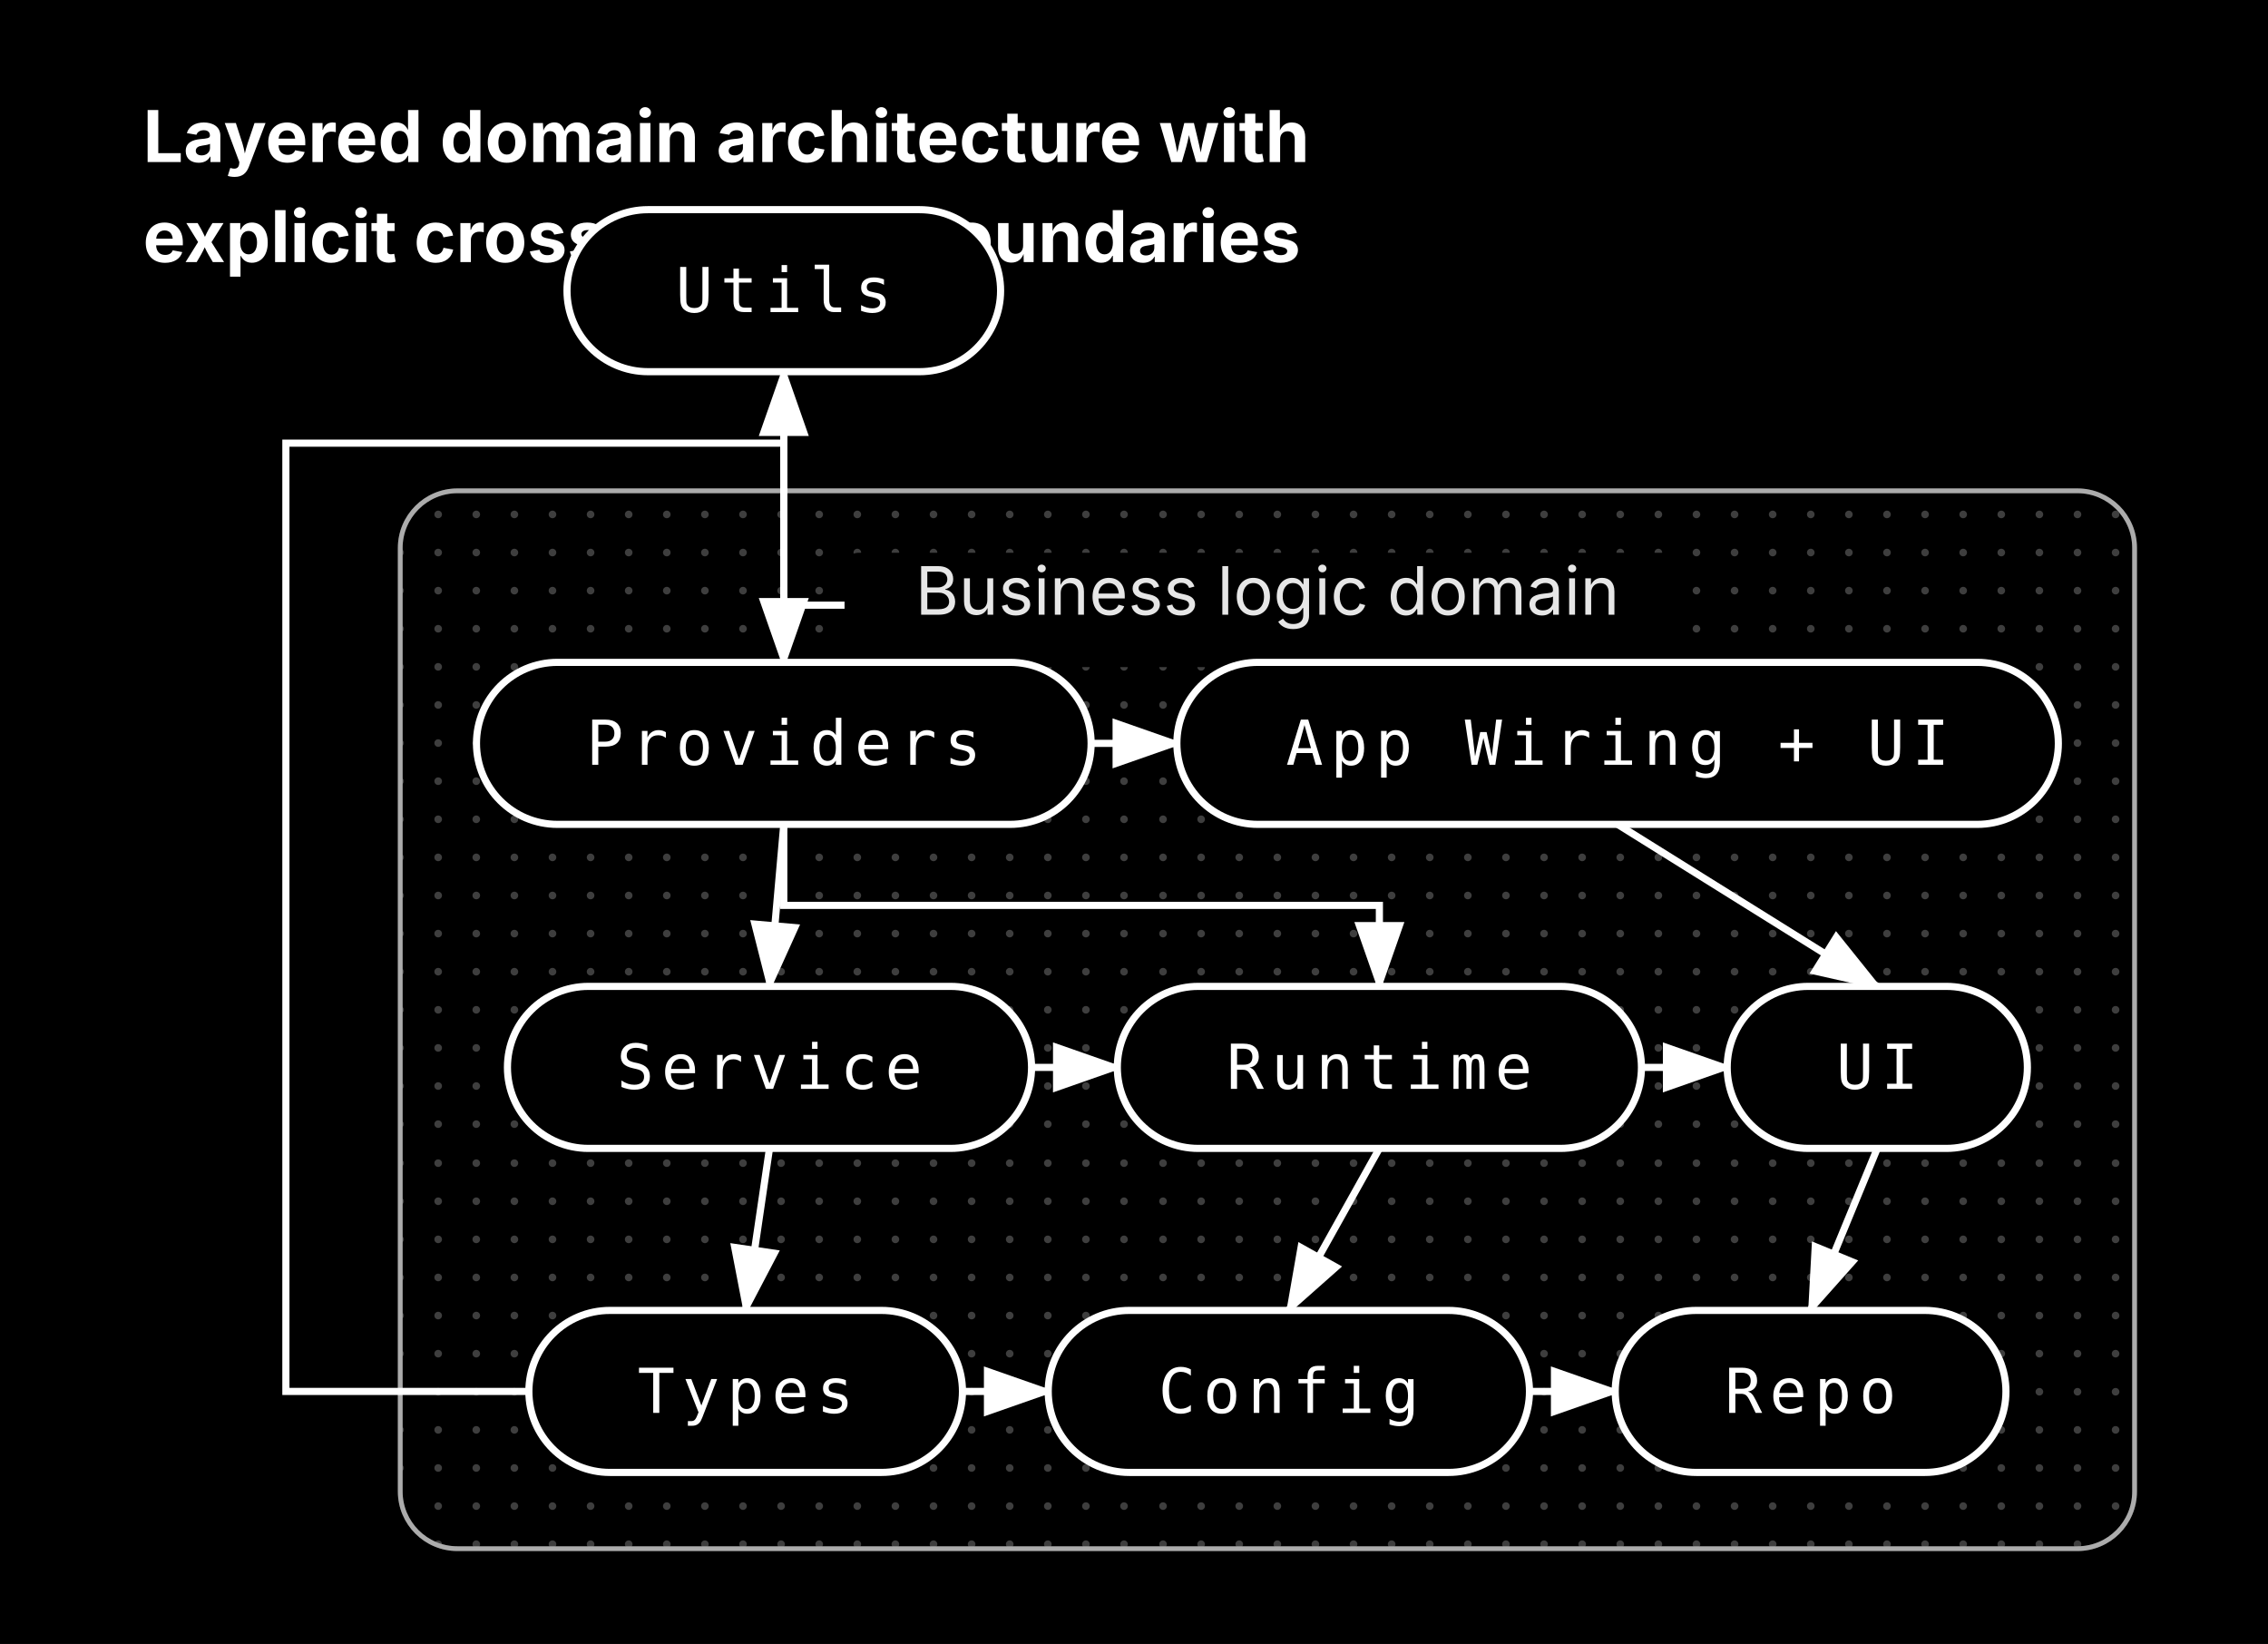
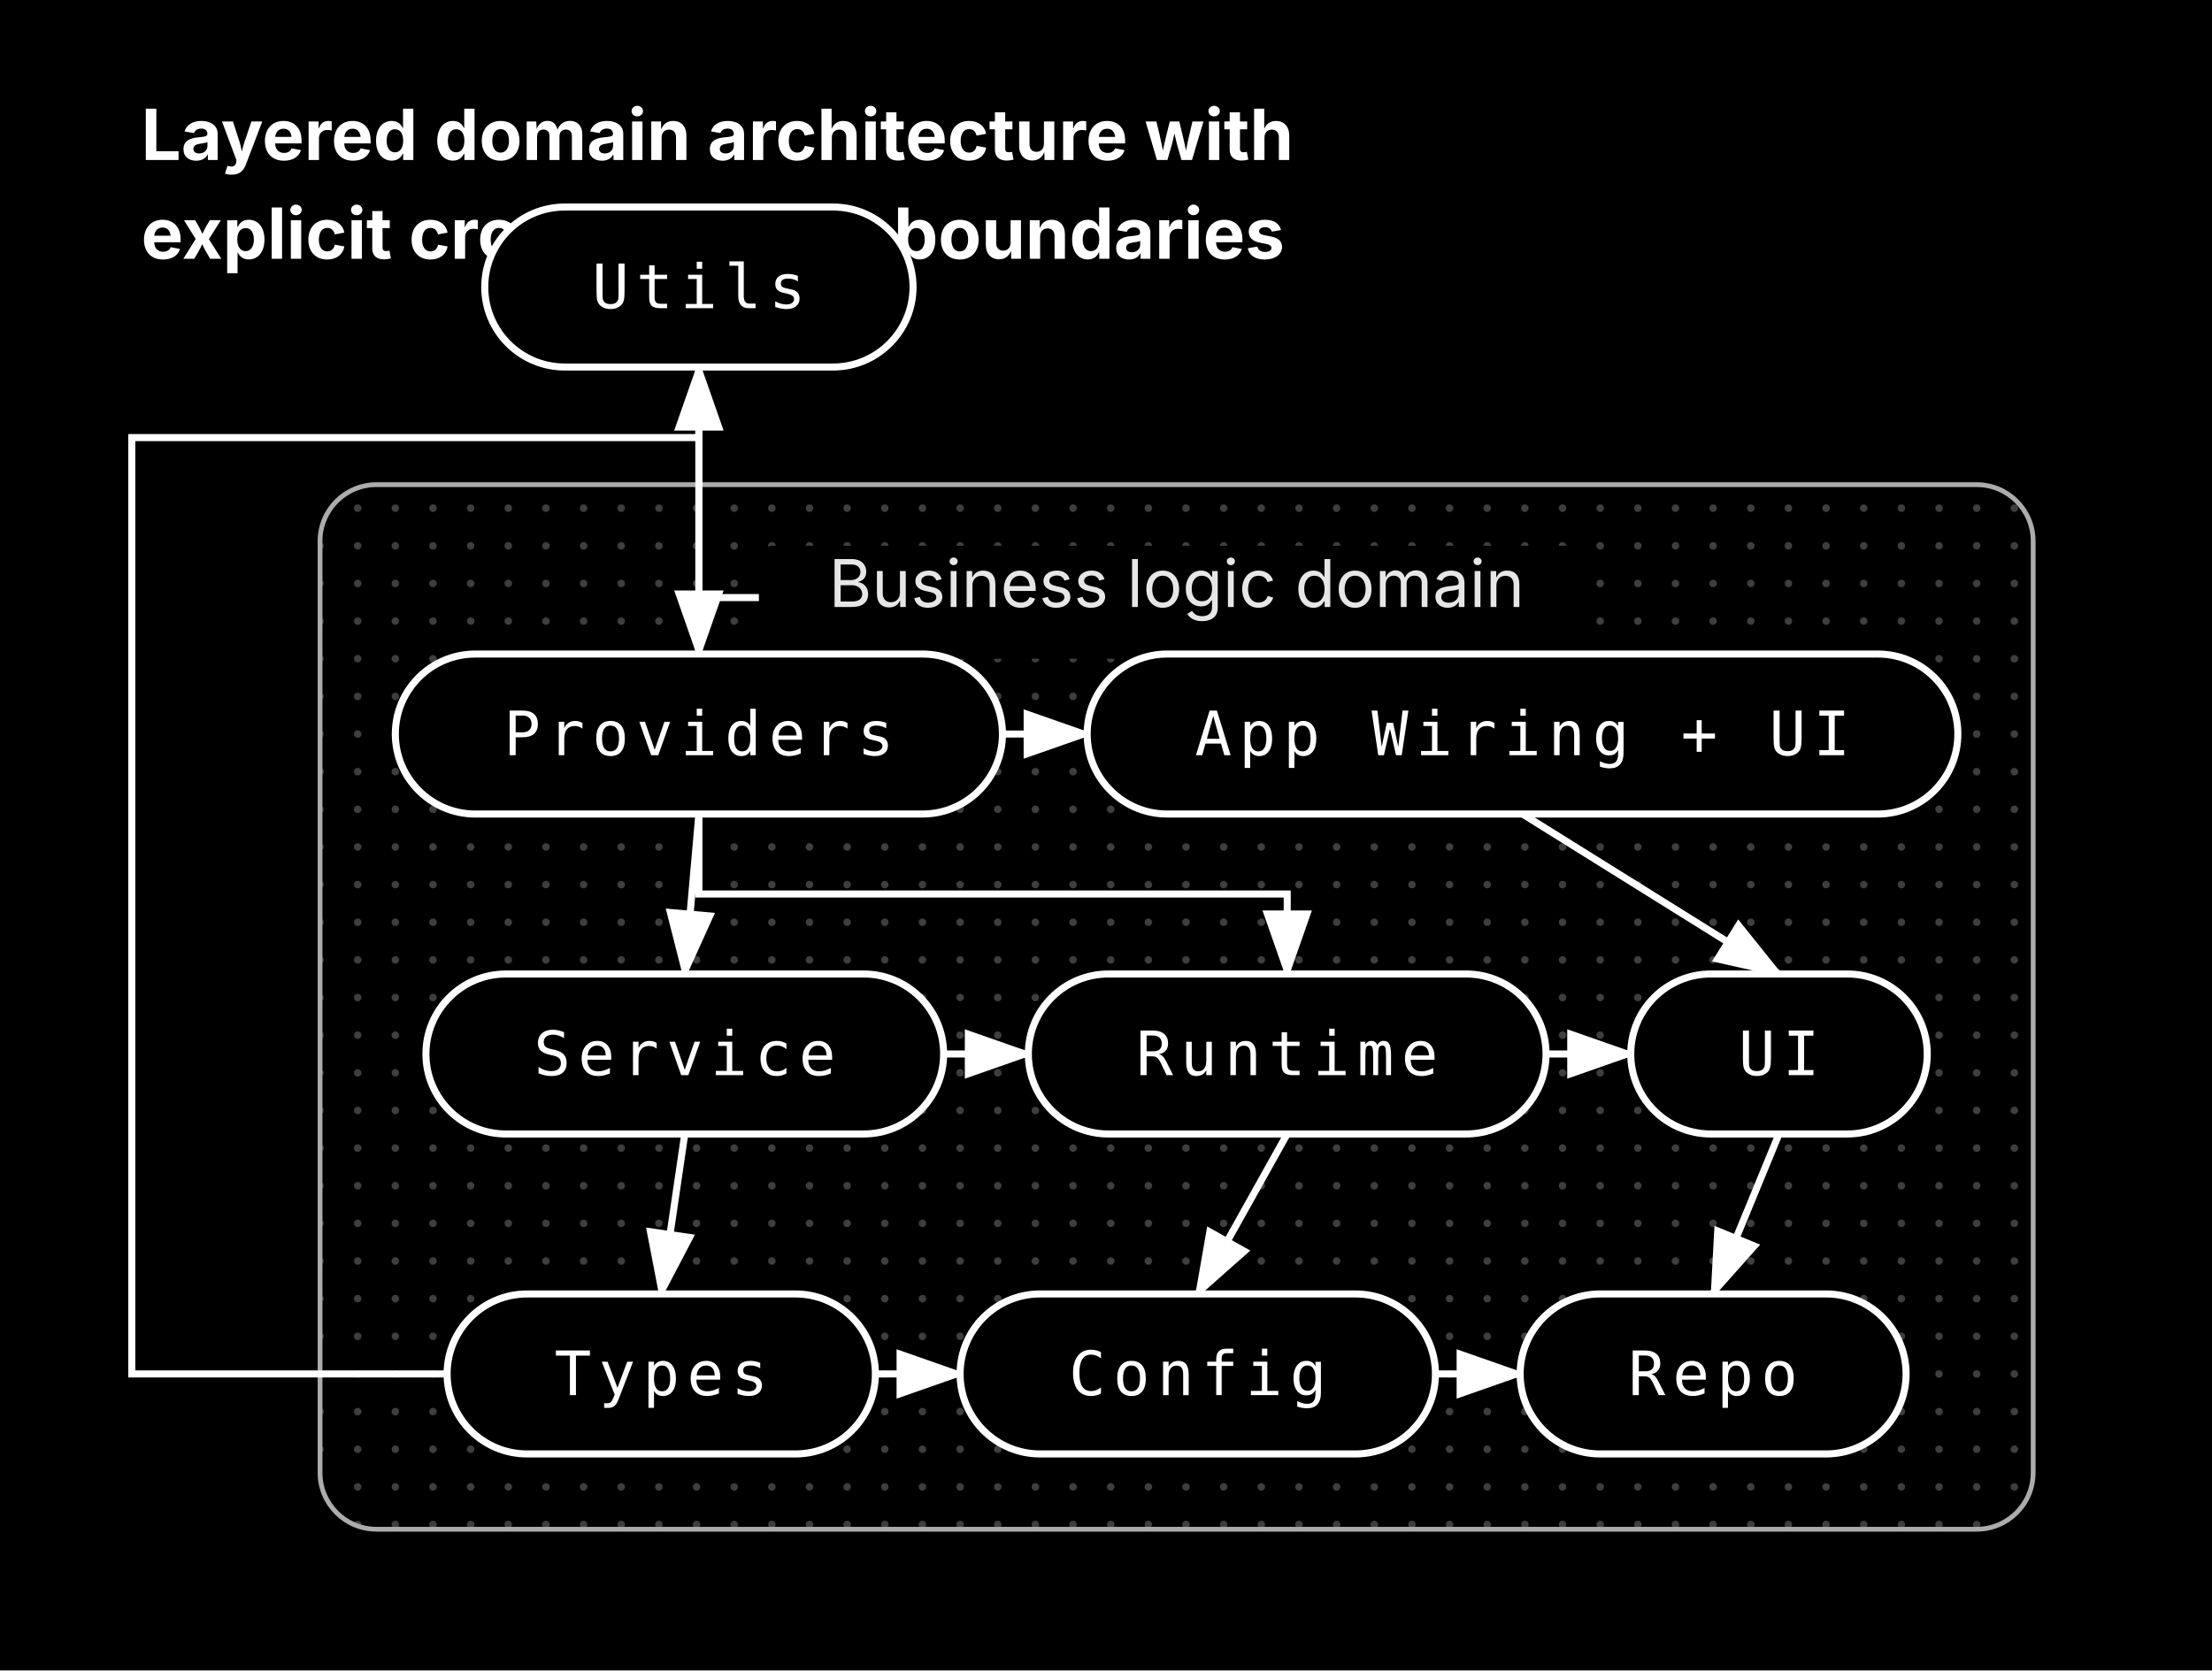
- <svg xmlns="http://www.w3.org/2000/svg" viewBox="0 0 476 345" width="476" height="345">
+ <svg xmlns="http://www.w3.org/2000/svg" viewBox="0 0 470 355" width="470" height="355">
  <defs>
    <pattern id="dotgrid" width="8" height="8" patternUnits="userSpaceOnUse">
      <rect width="8" height="8" fill="#000000" />
      <circle cx="4" cy="4" r="0.8" fill="#ffffff" opacity="0.7" />
    </pattern>
    <pattern id="crosshatch" width="8" height="8" patternUnits="userSpaceOnUse">
      <rect width="8" height="8" fill="#000000" />
      <path d="M0 8L8 0M-1 1L1 -1M7 9L9 7" stroke="#ffffff" stroke-width="0.8" opacity="0.2" />
    </pattern>
    <pattern id="hero" width="6" height="6" patternUnits="userSpaceOnUse">
      <rect width="6" height="6" fill="#222222" />
      <circle cx="3" cy="3" r="0.6" fill="#444444" opacity="0.5" />
    </pattern>
    <marker id="arrowhead" markerWidth="10" markerHeight="7" refX="9" refY="3.5" orient="auto" markerUnits="strokeWidth">
      <polygon points="0 0, 10 3.5, 0 7" fill="#ffffff" />
    </marker>
    <marker id="arrowhead-reverse" markerWidth="10" markerHeight="7" refX="1" refY="3.5" orient="auto" markerUnits="strokeWidth">
      <polygon points="10 0, 0 3.5, 10 7" fill="#ffffff" />
    </marker>
  </defs>
  <rect width="100%" height="100%" fill="#000000" />
  <g class="diagram">
    <text x="30" y="34" font-family="'Inter', 'Helvetica Neue', Arial, sans-serif" font-size="15" fill="#ffffff" font-weight="700">Layered domain architecture with</text>
    <text x="30" y="55" font-family="'Inter', 'Helvetica Neue', Arial, sans-serif" font-size="15" fill="#ffffff" font-weight="700">explicit cross-cutting boundaries</text>
-     <rect x="84" y="103" width="364" height="222" rx="12" fill="url(#dotgrid)" stroke="#ffffff" stroke-width="1" opacity="0.35" />
-     <rect x="84" y="103" width="364" height="222" rx="12" fill="none" stroke="#ffffff" stroke-width="1" opacity="0.5" />
-     <line x1="164.5" y1="78" x2="164.5" y2="139" stroke="#ffffff" stroke-width="1.5" marker-end="url(#arrowhead)" />
-     <polyline points="164.5,78 164.5,127 339.5,127 339.5,139" fill="none" stroke="#ffffff" stroke-width="1.5" marker-end="url(#arrowhead)" />
-     <line x1="229" y1="156" x2="247" y2="156" stroke="#ffffff" stroke-width="1.5" marker-end="url(#arrowhead)" />
-     <line x1="164.5" y1="173" x2="161.5" y2="207" stroke="#ffffff" stroke-width="1.5" marker-end="url(#arrowhead)" />
-     <polyline points="164.5,173 164.5,190 289.5,190 289.5,207" fill="none" stroke="#ffffff" stroke-width="1.5" marker-end="url(#arrowhead)" />
-     <line x1="339.5" y1="173" x2="394" y2="207" stroke="#ffffff" stroke-width="1.5" marker-end="url(#arrowhead)" />
-     <line x1="216.5" y1="224" x2="234.5" y2="224" stroke="#ffffff" stroke-width="1.5" marker-end="url(#arrowhead)" />
-     <line x1="344.5" y1="224" x2="362.5" y2="224" stroke="#ffffff" stroke-width="1.5" marker-end="url(#arrowhead)" />
-     <line x1="161.5" y1="241" x2="156.5" y2="275" stroke="#ffffff" stroke-width="1.5" marker-end="url(#arrowhead)" />
-     <line x1="289.5" y1="241" x2="270.5" y2="275" stroke="#ffffff" stroke-width="1.5" marker-end="url(#arrowhead)" />
-     <line x1="394" y1="241" x2="380" y2="275" stroke="#ffffff" stroke-width="1.5" marker-end="url(#arrowhead)" />
-     <line x1="202" y1="292" x2="220" y2="292" stroke="#ffffff" stroke-width="1.5" marker-end="url(#arrowhead)" />
-     <line x1="321" y1="292" x2="339" y2="292" stroke="#ffffff" stroke-width="1.5" marker-end="url(#arrowhead)" />
-     <polyline points="111,292 60,292 60,93 164.5,93 164.5,78" fill="none" stroke="#ffffff" stroke-width="1.5" marker-end="url(#arrowhead)" />
-     <rect x="177.25" y="116" width="177.5" height="24" fill="#000000" rx="3" />
-     <text x="266" y="129" font-family="'Inter', 'Helvetica Neue', Arial, sans-serif" font-size="14" fill="#ffffff" opacity="0.9" text-anchor="middle">Business logic domain</text>
-     <rect x="119" y="44" width="91" height="34" rx="17" fill="#000000" stroke="#ffffff" stroke-width="1.5" />
-     <text x="164.5" y="61" font-family="'JetBrains Mono', 'Fira Code', 'SF Mono', 'Cascadia Code', monospace" font-size="13" fill="#ffffff" text-anchor="middle" dominant-baseline="central" letter-spacing="0.12em">Utils</text>
-     <rect x="100" y="139" width="129" height="34" rx="17" fill="#000000" stroke="#ffffff" stroke-width="1.5" />
-     <text x="164.5" y="156" font-family="'JetBrains Mono', 'Fira Code', 'SF Mono', 'Cascadia Code', monospace" font-size="13" fill="#ffffff" text-anchor="middle" dominant-baseline="central" letter-spacing="0.12em">Providers</text>
-     <rect x="247" y="139" width="185" height="34" rx="17" fill="#000000" stroke="#ffffff" stroke-width="1.5" />
-     <text x="339.5" y="156" font-family="'JetBrains Mono', 'Fira Code', 'SF Mono', 'Cascadia Code', monospace" font-size="13" fill="#ffffff" text-anchor="middle" dominant-baseline="central" letter-spacing="0.12em">App Wiring + UI</text>
-     <rect x="106.5" y="207" width="110" height="34" rx="17" fill="#000000" stroke="#ffffff" stroke-width="1.5" />
-     <text x="161.5" y="224" font-family="'JetBrains Mono', 'Fira Code', 'SF Mono', 'Cascadia Code', monospace" font-size="13" fill="#ffffff" text-anchor="middle" dominant-baseline="central" letter-spacing="0.12em">Service</text>
-     <rect x="234.5" y="207" width="110" height="34" rx="17" fill="#000000" stroke="#ffffff" stroke-width="1.5" />
-     <text x="289.5" y="224" font-family="'JetBrains Mono', 'Fira Code', 'SF Mono', 'Cascadia Code', monospace" font-size="13" fill="#ffffff" text-anchor="middle" dominant-baseline="central" letter-spacing="0.12em">Runtime</text>
-     <rect x="362.5" y="207" width="63" height="34" rx="17" fill="#000000" stroke="#ffffff" stroke-width="1.5" />
-     <text x="394" y="224" font-family="'JetBrains Mono', 'Fira Code', 'SF Mono', 'Cascadia Code', monospace" font-size="13" fill="#ffffff" text-anchor="middle" dominant-baseline="central" letter-spacing="0.12em">UI</text>
-     <rect x="111" y="275" width="91" height="34" rx="17" fill="#000000" stroke="#ffffff" stroke-width="1.5" />
-     <text x="156.5" y="292" font-family="'JetBrains Mono', 'Fira Code', 'SF Mono', 'Cascadia Code', monospace" font-size="13" fill="#ffffff" text-anchor="middle" dominant-baseline="central" letter-spacing="0.12em">Types</text>
-     <rect x="220" y="275" width="101" height="34" rx="17" fill="#000000" stroke="#ffffff" stroke-width="1.5" />
-     <text x="270.5" y="292" font-family="'JetBrains Mono', 'Fira Code', 'SF Mono', 'Cascadia Code', monospace" font-size="13" fill="#ffffff" text-anchor="middle" dominant-baseline="central" letter-spacing="0.12em">Config</text>
-     <rect x="339" y="275" width="82" height="34" rx="17" fill="#000000" stroke="#ffffff" stroke-width="1.5" />
-     <text x="380" y="292" font-family="'JetBrains Mono', 'Fira Code', 'SF Mono', 'Cascadia Code', monospace" font-size="13" fill="#ffffff" text-anchor="middle" dominant-baseline="central" letter-spacing="0.12em">Repo</text>
+     <rect x="68" y="103" width="364" height="222" rx="12" fill="url(#dotgrid)" stroke="#ffffff" stroke-width="1" opacity="0.35" />
+     <rect x="68" y="103" width="364" height="222" rx="12" fill="none" stroke="#ffffff" stroke-width="1" opacity="0.5" />
+     <line x1="148.5" y1="78" x2="148.5" y2="139" stroke="#ffffff" stroke-width="1.5" marker-end="url(#arrowhead)" />
+     <polyline points="148.5,78 148.5,127 323.5,127 323.5,139" fill="none" stroke="#ffffff" stroke-width="1.5" marker-end="url(#arrowhead)" />
+     <line x1="213" y1="156" x2="231" y2="156" stroke="#ffffff" stroke-width="1.5" marker-end="url(#arrowhead)" />
+     <line x1="148.5" y1="173" x2="145.5" y2="207" stroke="#ffffff" stroke-width="1.5" marker-end="url(#arrowhead)" />
+     <polyline points="148.5,173 148.5,190 273.5,190 273.5,207" fill="none" stroke="#ffffff" stroke-width="1.5" marker-end="url(#arrowhead)" />
+     <line x1="323.5" y1="173" x2="378" y2="207" stroke="#ffffff" stroke-width="1.5" marker-end="url(#arrowhead)" />
+     <line x1="200.5" y1="224" x2="218.5" y2="224" stroke="#ffffff" stroke-width="1.5" marker-end="url(#arrowhead)" />
+     <line x1="328.5" y1="224" x2="346.5" y2="224" stroke="#ffffff" stroke-width="1.5" marker-end="url(#arrowhead)" />
+     <line x1="145.5" y1="241" x2="140.5" y2="275" stroke="#ffffff" stroke-width="1.5" marker-end="url(#arrowhead)" />
+     <line x1="273.5" y1="241" x2="254.5" y2="275" stroke="#ffffff" stroke-width="1.5" marker-end="url(#arrowhead)" />
+     <line x1="378" y1="241" x2="364" y2="275" stroke="#ffffff" stroke-width="1.5" marker-end="url(#arrowhead)" />
+     <line x1="186" y1="292" x2="204" y2="292" stroke="#ffffff" stroke-width="1.5" marker-end="url(#arrowhead)" />
+     <line x1="305" y1="292" x2="323" y2="292" stroke="#ffffff" stroke-width="1.5" marker-end="url(#arrowhead)" />
+     <polyline points="95,292 28,292 28,93 148.5,93 148.5,78" fill="none" stroke="#ffffff" stroke-width="1.5" marker-end="url(#arrowhead)" />
+     <rect x="161.25" y="116" width="177.5" height="24" fill="#000000" rx="3" />
+     <text x="250" y="129" font-family="'Inter', 'Helvetica Neue', Arial, sans-serif" font-size="14" fill="#ffffff" opacity="0.9" text-anchor="middle">Business logic domain</text>
+     <rect x="103" y="44" width="91" height="34" rx="17" fill="#000000" stroke="#ffffff" stroke-width="1.5" />
+     <text x="148.5" y="61" font-family="'JetBrains Mono', 'Fira Code', 'SF Mono', 'Cascadia Code', monospace" font-size="13" fill="#ffffff" text-anchor="middle" dominant-baseline="central" letter-spacing="0.12em">Utils</text>
+     <rect x="84" y="139" width="129" height="34" rx="17" fill="#000000" stroke="#ffffff" stroke-width="1.5" />
+     <text x="148.5" y="156" font-family="'JetBrains Mono', 'Fira Code', 'SF Mono', 'Cascadia Code', monospace" font-size="13" fill="#ffffff" text-anchor="middle" dominant-baseline="central" letter-spacing="0.12em">Providers</text>
+     <rect x="231" y="139" width="185" height="34" rx="17" fill="#000000" stroke="#ffffff" stroke-width="1.5" />
+     <text x="323.5" y="156" font-family="'JetBrains Mono', 'Fira Code', 'SF Mono', 'Cascadia Code', monospace" font-size="13" fill="#ffffff" text-anchor="middle" dominant-baseline="central" letter-spacing="0.12em">App Wiring + UI</text>
+     <rect x="90.5" y="207" width="110" height="34" rx="17" fill="#000000" stroke="#ffffff" stroke-width="1.5" />
+     <text x="145.5" y="224" font-family="'JetBrains Mono', 'Fira Code', 'SF Mono', 'Cascadia Code', monospace" font-size="13" fill="#ffffff" text-anchor="middle" dominant-baseline="central" letter-spacing="0.12em">Service</text>
+     <rect x="218.5" y="207" width="110" height="34" rx="17" fill="#000000" stroke="#ffffff" stroke-width="1.5" />
+     <text x="273.5" y="224" font-family="'JetBrains Mono', 'Fira Code', 'SF Mono', 'Cascadia Code', monospace" font-size="13" fill="#ffffff" text-anchor="middle" dominant-baseline="central" letter-spacing="0.12em">Runtime</text>
+     <rect x="346.5" y="207" width="63" height="34" rx="17" fill="#000000" stroke="#ffffff" stroke-width="1.5" />
+     <text x="378" y="224" font-family="'JetBrains Mono', 'Fira Code', 'SF Mono', 'Cascadia Code', monospace" font-size="13" fill="#ffffff" text-anchor="middle" dominant-baseline="central" letter-spacing="0.12em">UI</text>
+     <rect x="95" y="275" width="91" height="34" rx="17" fill="#000000" stroke="#ffffff" stroke-width="1.5" />
+     <text x="140.5" y="292" font-family="'JetBrains Mono', 'Fira Code', 'SF Mono', 'Cascadia Code', monospace" font-size="13" fill="#ffffff" text-anchor="middle" dominant-baseline="central" letter-spacing="0.12em">Types</text>
+     <rect x="204" y="275" width="101" height="34" rx="17" fill="#000000" stroke="#ffffff" stroke-width="1.5" />
+     <text x="254.5" y="292" font-family="'JetBrains Mono', 'Fira Code', 'SF Mono', 'Cascadia Code', monospace" font-size="13" fill="#ffffff" text-anchor="middle" dominant-baseline="central" letter-spacing="0.12em">Config</text>
+     <rect x="323" y="275" width="82" height="34" rx="17" fill="#000000" stroke="#ffffff" stroke-width="1.5" />
+     <text x="364" y="292" font-family="'JetBrains Mono', 'Fira Code', 'SF Mono', 'Cascadia Code', monospace" font-size="13" fill="#ffffff" text-anchor="middle" dominant-baseline="central" letter-spacing="0.12em">Repo</text>
  </g>
</svg>
